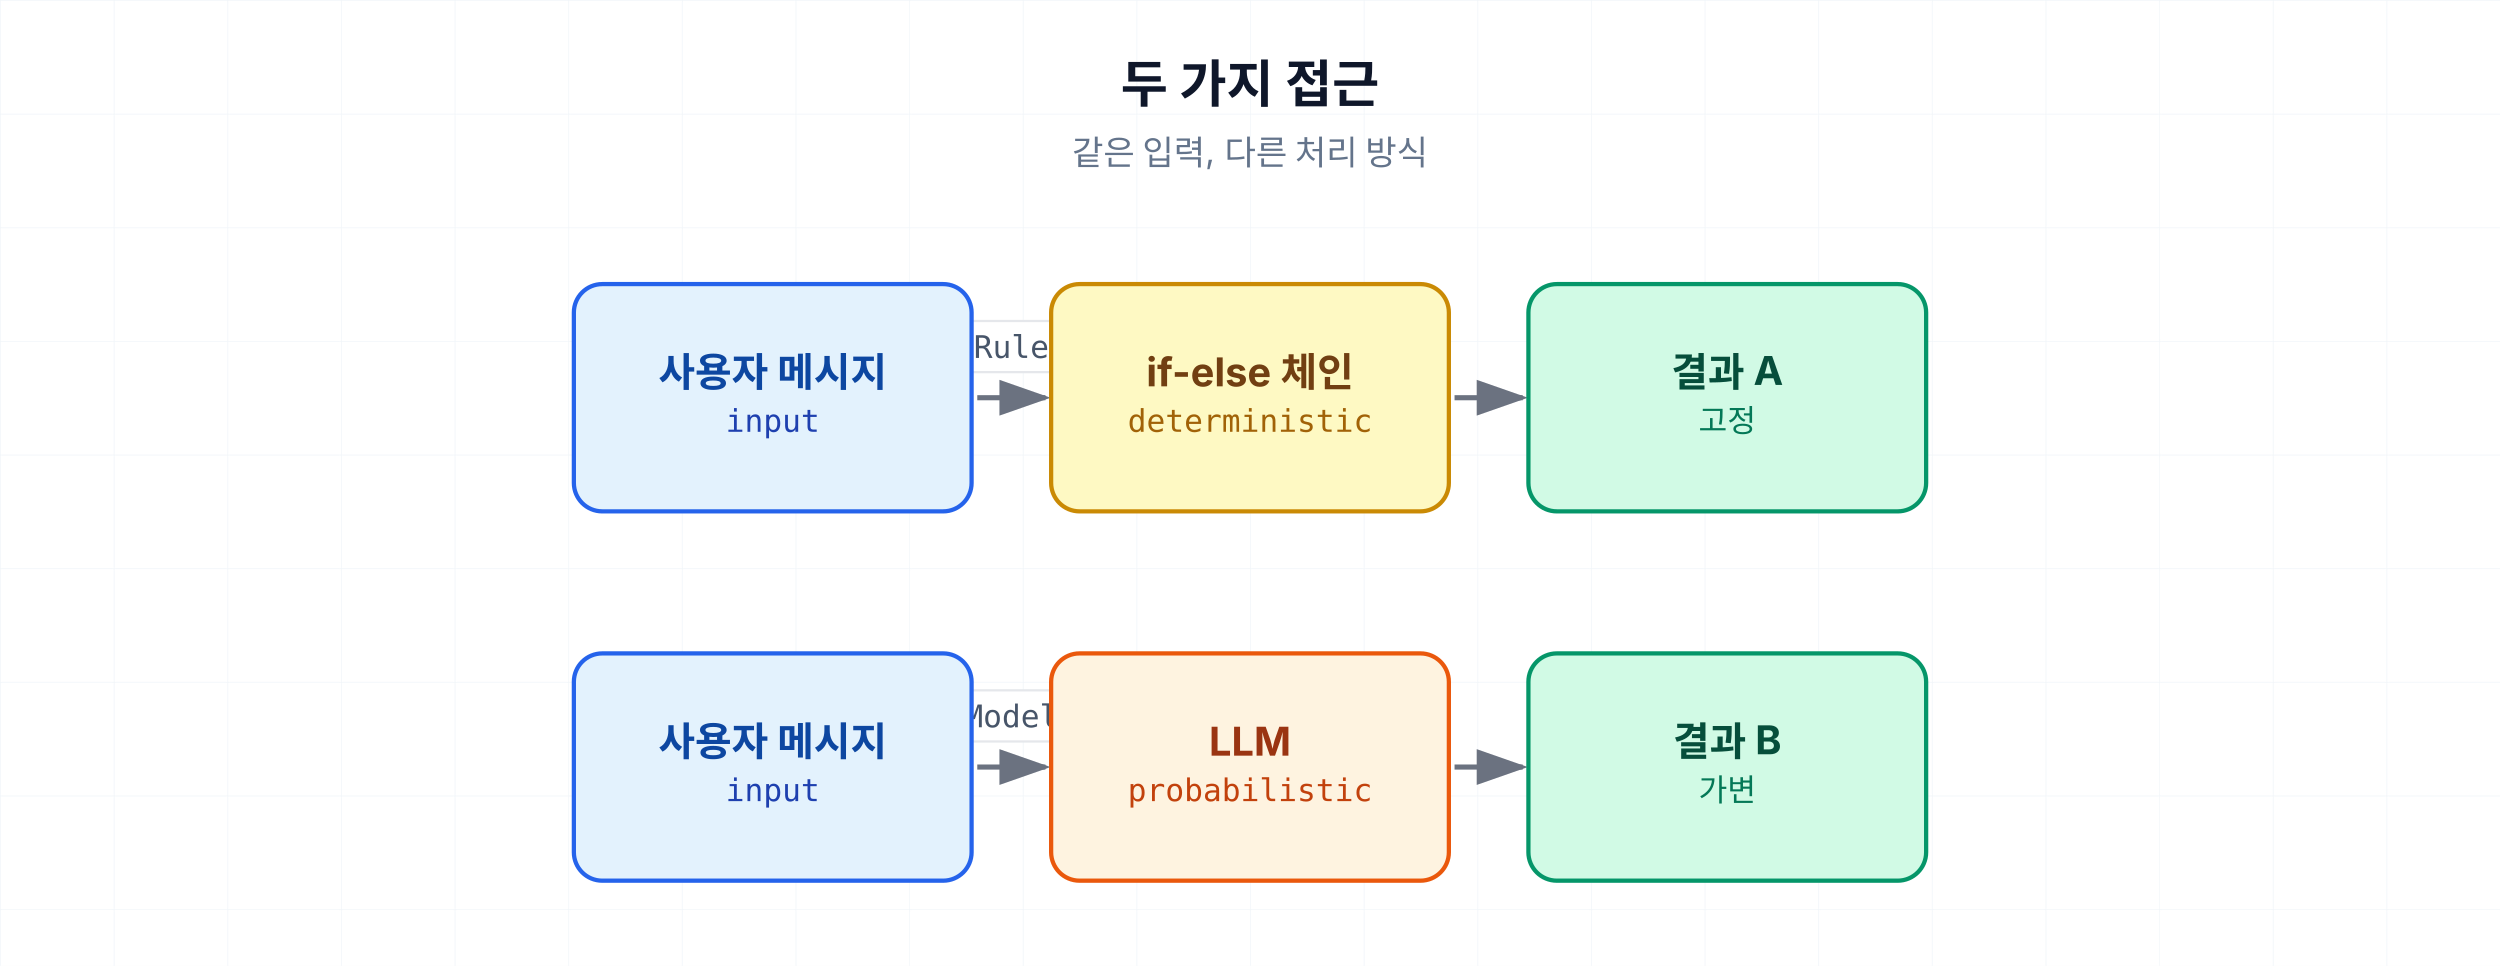
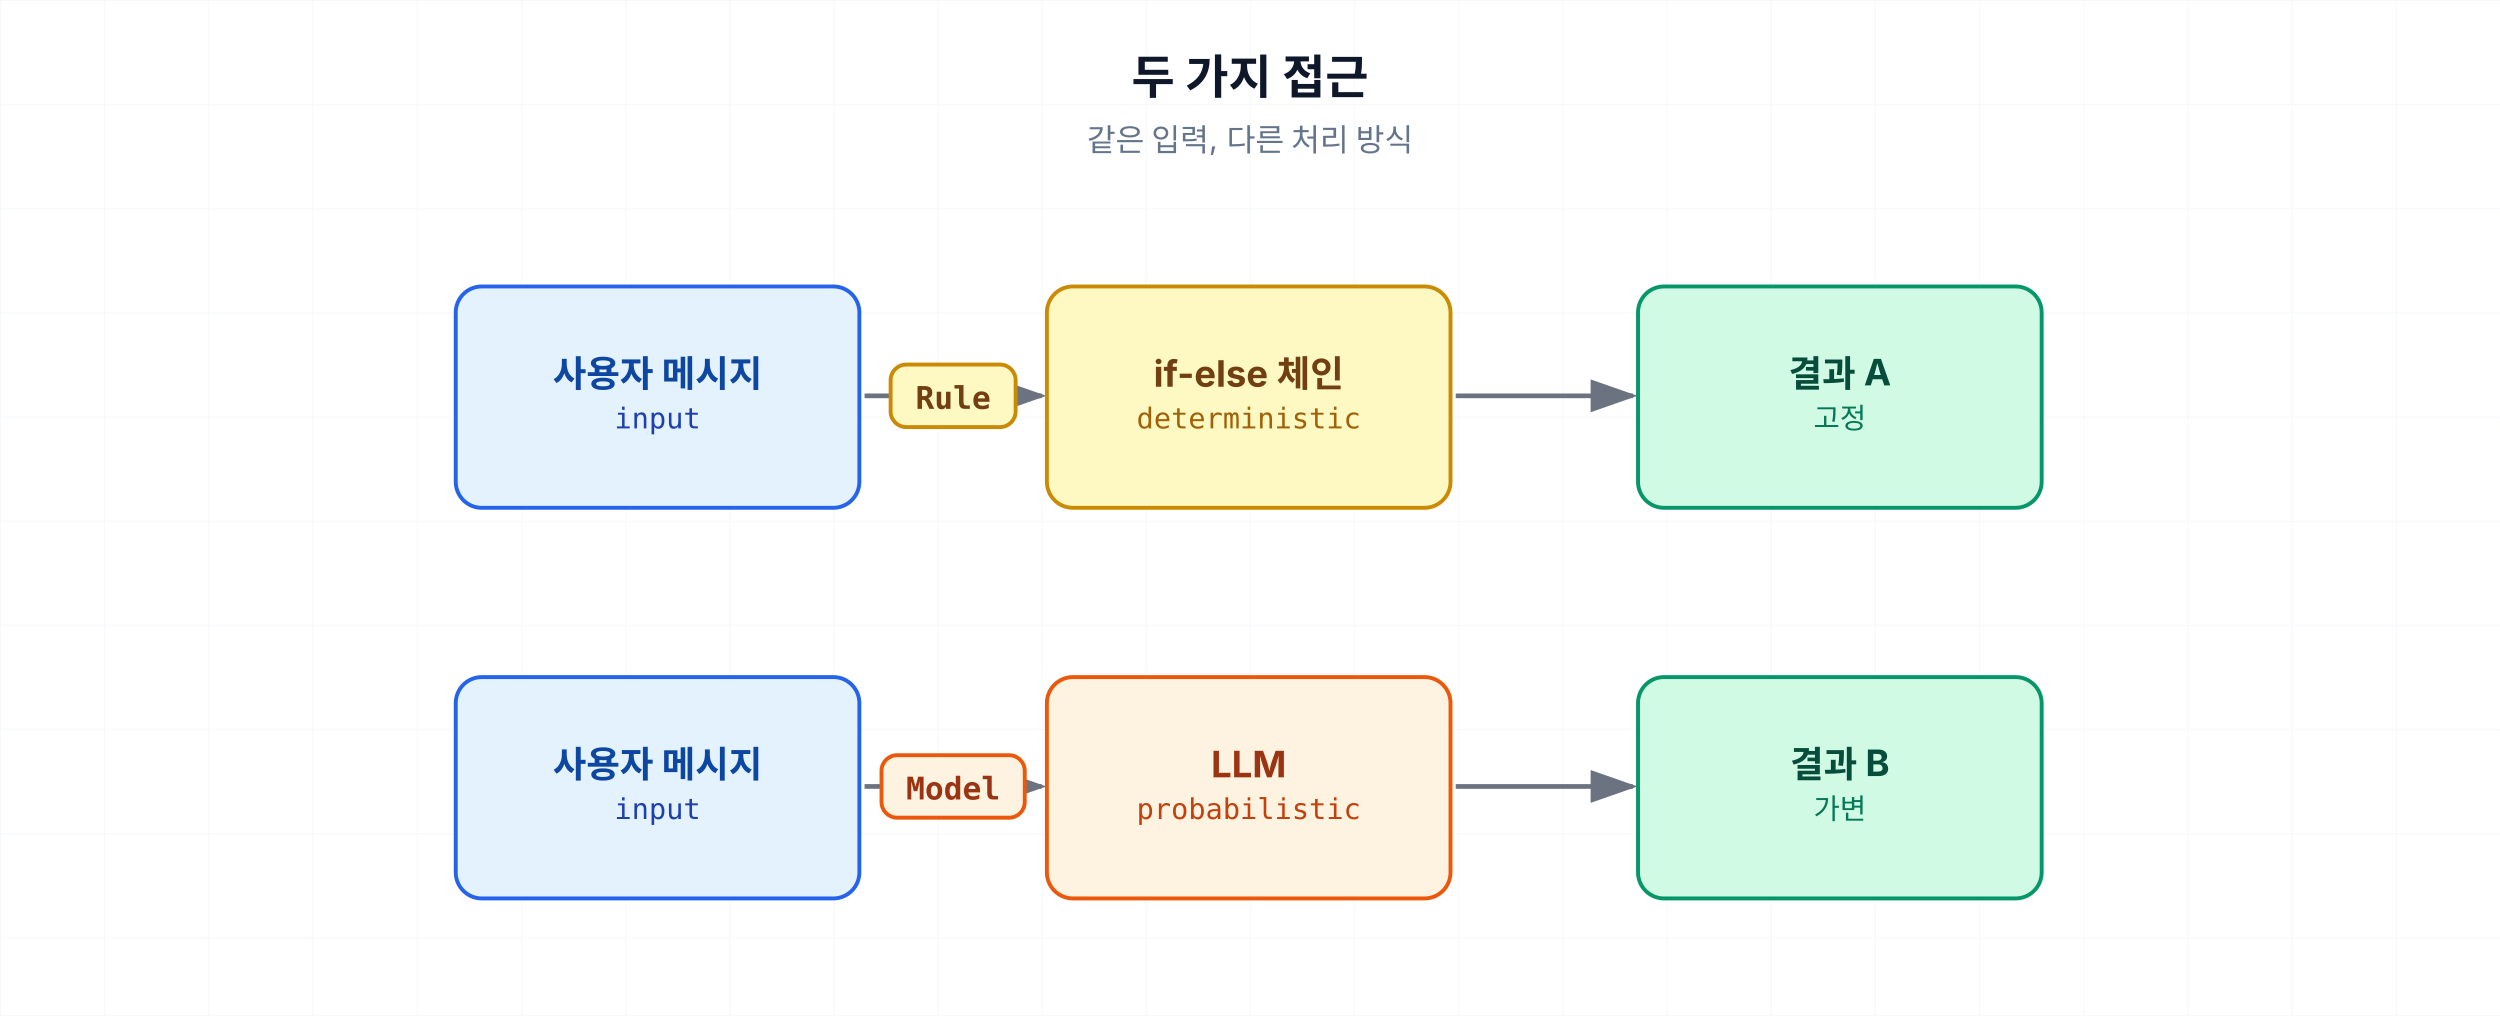
- <svg xmlns="http://www.w3.org/2000/svg" viewBox="0 0 880 340" font-family="Pretendard, -apple-system, BlinkMacSystemFont, sans-serif">
+ <svg xmlns="http://www.w3.org/2000/svg" viewBox="0 0 960 390" font-family="Pretendard, -apple-system, BlinkMacSystemFont, sans-serif">
  <defs>
    <pattern id="grid" width="40" height="40" patternUnits="userSpaceOnUse">
      <path d="M 40 0 L 0 0 0 40" fill="none" stroke="#f1f5f9" stroke-width="0.5" />
    </pattern>
    <marker id="arr" markerWidth="10" markerHeight="7" refX="9" refY="3.5" orient="auto">
      <polygon points="0,0 10,3.5 0,7" fill="#6b7280" />
    </marker>
    <marker id="arr-input" markerWidth="10" markerHeight="7" refX="9" refY="3.5" orient="auto">
      <polygon points="0,0 10,3.5 0,7" fill="#2563eb" />
    </marker>
    <marker id="arr-llm" markerWidth="10" markerHeight="7" refX="9" refY="3.5" orient="auto">
      <polygon points="0,0 10,3.5 0,7" fill="#ea580c" />
    </marker>
    <marker id="arr-model" markerWidth="10" markerHeight="7" refX="9" refY="3.5" orient="auto">
      <polygon points="0,0 10,3.5 0,7" fill="#7c3aed" />
    </marker>
    <marker id="arr-token" markerWidth="10" markerHeight="7" refX="9" refY="3.5" orient="auto">
      <polygon points="0,0 10,3.5 0,7" fill="#059669" />
    </marker>
    <marker id="arr-output" markerWidth="10" markerHeight="7" refX="9" refY="3.5" orient="auto">
      <polygon points="0,0 10,3.5 0,7" fill="#059669" />
    </marker>
    <marker id="arr-gate" markerWidth="10" markerHeight="7" refX="9" refY="3.5" orient="auto">
      <polygon points="0,0 10,3.5 0,7" fill="#ca8a04" />
    </marker>
    <marker id="arr-tool" markerWidth="10" markerHeight="7" refX="9" refY="3.5" orient="auto">
      <polygon points="0,0 10,3.5 0,7" fill="#0891b2" />
    </marker>
    <marker id="arr-memory" markerWidth="10" markerHeight="7" refX="9" refY="3.5" orient="auto">
      <polygon points="0,0 10,3.5 0,7" fill="#db2777" />
    </marker>
    <marker id="arr-error" markerWidth="10" markerHeight="7" refX="9" refY="3.5" orient="auto">
      <polygon points="0,0 10,3.5 0,7" fill="#dc2626" />
    </marker>
  </defs>
-   <rect width="880" height="340" fill="#ffffff" />
-   <rect width="880" height="340" fill="url(#grid)" />
-   <text x="440" y="36" text-anchor="middle" font-size="18" font-weight="700" fill="#0f172a">두 가지 접근</text>
-   <text x="440" y="58" text-anchor="middle" font-size="12" fill="#64748b">같은 입력, 다른 처리 방식</text>
-   <path d="M 344,140 L 368,140" stroke="#6b7280" stroke-width="1.8" fill="none" marker-end="url(#arr)" />
-   <rect x="334.0" y="113.0" width="44" height="18" rx="4" fill="#ffffff" stroke="#e5e7eb" stroke-width="0.8" />
-   <text x="356.0" y="126.0" text-anchor="middle" font-size="11" font-family="JetBrains Mono, monospace" fill="#475569">Rule</text>
-   <path d="M 512,140 L 536,140" stroke="#6b7280" stroke-width="1.8" fill="none" marker-end="url(#arr)" />
-   <path d="M 344,270 L 368,270" stroke="#6b7280" stroke-width="1.8" fill="none" marker-end="url(#arr)" />
-   <rect x="330.5" y="243.0" width="51" height="18" rx="4" fill="#ffffff" stroke="#e5e7eb" stroke-width="0.8" />
-   <text x="356.0" y="256.0" text-anchor="middle" font-size="11" font-family="JetBrains Mono, monospace" fill="#475569">Model</text>
-   <path d="M 512,270 L 536,270" stroke="#6b7280" stroke-width="1.8" fill="none" marker-end="url(#arr)" />
-   <rect x="202" y="100" width="140" height="80" rx="10" fill="#ffffff" />
-   <rect x="202" y="100" width="140" height="80" rx="10" fill="#e3f2fd" stroke="#2563eb" stroke-width="1.5" />
-   <text x="272.0" y="136.0" text-anchor="middle" font-size="14" font-weight="700" fill="#0d47a1">사용자 메시지</text>
-   <text x="272.0" y="152.0" text-anchor="middle" font-size="11" font-family="JetBrains Mono, monospace" fill="#1e40af">input</text>
-   <rect x="370" y="100" width="140" height="80" rx="10" fill="#ffffff" />
-   <rect x="370" y="100" width="140" height="80" rx="10" fill="#fef9c3" stroke="#ca8a04" stroke-width="1.5" />
-   <text x="440.0" y="136.0" text-anchor="middle" font-size="14" font-weight="700" fill="#713f12">if-else 체인</text>
-   <text x="440.0" y="152.0" text-anchor="middle" font-size="11" font-family="JetBrains Mono, monospace" fill="#a16207">deterministic</text>
-   <rect x="538" y="100" width="140" height="80" rx="10" fill="#ffffff" />
-   <rect x="538" y="100" width="140" height="80" rx="10" fill="#d1fae5" stroke="#059669" stroke-width="1.5" />
-   <text x="608.0" y="136.0" text-anchor="middle" font-size="14" font-weight="700" fill="#064e3b">결과 A</text>
-   <text x="608.0" y="152.0" text-anchor="middle" font-size="11" font-family="JetBrains Mono, monospace" fill="#047857">고정</text>
-   <rect x="202" y="230" width="140" height="80" rx="10" fill="#ffffff" />
-   <rect x="202" y="230" width="140" height="80" rx="10" fill="#e3f2fd" stroke="#2563eb" stroke-width="1.5" />
-   <text x="272.0" y="266.0" text-anchor="middle" font-size="14" font-weight="700" fill="#0d47a1">사용자 메시지</text>
-   <text x="272.0" y="282.0" text-anchor="middle" font-size="11" font-family="JetBrains Mono, monospace" fill="#1e40af">input</text>
-   <rect x="370" y="230" width="140" height="80" rx="10" fill="#ffffff" />
-   <rect x="370" y="230" width="140" height="80" rx="10" fill="#fef3e0" stroke="#ea580c" stroke-width="1.5" />
-   <text x="440.0" y="266.0" text-anchor="middle" font-size="14" font-weight="700" fill="#9a3412">LLM</text>
-   <text x="440.0" y="282.0" text-anchor="middle" font-size="11" font-family="JetBrains Mono, monospace" fill="#c2410c">probabilistic</text>
-   <rect x="538" y="230" width="140" height="80" rx="10" fill="#ffffff" />
-   <rect x="538" y="230" width="140" height="80" rx="10" fill="#d1fae5" stroke="#059669" stroke-width="1.5" />
-   <text x="608.0" y="266.0" text-anchor="middle" font-size="14" font-weight="700" fill="#064e3b">결과 B</text>
-   <text x="608.0" y="282.0" text-anchor="middle" font-size="11" font-family="JetBrains Mono, monospace" fill="#047857">가변</text>
+   <rect width="960" height="390" fill="#ffffff" />
+   <rect width="960" height="390" fill="url(#grid)" />
+   <text x="480" y="36" text-anchor="middle" font-size="18" font-weight="700" fill="#0f172a">두 가지 접근</text>
+   <text x="480" y="58" text-anchor="middle" font-size="12" fill="#64748b">같은 입력, 다른 처리 방식</text>
+   <path d="M 332,152 L 400,152" stroke="#6b7280" stroke-width="1.8" fill="none" marker-end="url(#arr)" />
+   <path d="M 332,302 L 400,302" stroke="#6b7280" stroke-width="1.8" fill="none" marker-end="url(#arr)" />
+   <path d="M 559,152 L 627,152" stroke="#6b7280" stroke-width="1.8" fill="none" marker-end="url(#arr)" />
+   <path d="M 559,302 L 627,302" stroke="#6b7280" stroke-width="1.8" fill="none" marker-end="url(#arr)" />
+   <rect x="175" y="110" width="155" height="85" rx="10" fill="#ffffff" />
+   <rect x="175" y="110" width="155" height="85" rx="10" fill="#e3f2fd" stroke="#2563eb" stroke-width="1.5" />
+   <text x="252.5" y="148.5" text-anchor="middle" font-size="14" font-weight="700" fill="#0d47a1">사용자 메시지</text>
+   <text x="252.5" y="164.5" text-anchor="middle" font-size="11" font-family="JetBrains Mono, monospace" fill="#1e40af">input</text>
+   <rect x="402" y="110" width="155" height="85" rx="10" fill="#ffffff" />
+   <rect x="402" y="110" width="155" height="85" rx="10" fill="#fef9c3" stroke="#ca8a04" stroke-width="1.5" />
+   <text x="479.5" y="148.5" text-anchor="middle" font-size="14" font-weight="700" fill="#713f12">if-else 체인</text>
+   <text x="479.5" y="164.5" text-anchor="middle" font-size="11" font-family="JetBrains Mono, monospace" fill="#a16207">deterministic</text>
+   <rect x="629" y="110" width="155" height="85" rx="10" fill="#ffffff" />
+   <rect x="629" y="110" width="155" height="85" rx="10" fill="#d1fae5" stroke="#059669" stroke-width="1.5" />
+   <text x="706.5" y="148.5" text-anchor="middle" font-size="14" font-weight="700" fill="#064e3b">결과 A</text>
+   <text x="706.5" y="164.5" text-anchor="middle" font-size="11" font-family="JetBrains Mono, monospace" fill="#047857">고정</text>
+   <rect x="175" y="260" width="155" height="85" rx="10" fill="#ffffff" />
+   <rect x="175" y="260" width="155" height="85" rx="10" fill="#e3f2fd" stroke="#2563eb" stroke-width="1.5" />
+   <text x="252.5" y="298.5" text-anchor="middle" font-size="14" font-weight="700" fill="#0d47a1">사용자 메시지</text>
+   <text x="252.5" y="314.5" text-anchor="middle" font-size="11" font-family="JetBrains Mono, monospace" fill="#1e40af">input</text>
+   <rect x="402" y="260" width="155" height="85" rx="10" fill="#ffffff" />
+   <rect x="402" y="260" width="155" height="85" rx="10" fill="#fef3e0" stroke="#ea580c" stroke-width="1.5" />
+   <text x="479.5" y="298.5" text-anchor="middle" font-size="14" font-weight="700" fill="#9a3412">LLM</text>
+   <text x="479.5" y="314.5" text-anchor="middle" font-size="11" font-family="JetBrains Mono, monospace" fill="#c2410c">probabilistic</text>
+   <rect x="629" y="260" width="155" height="85" rx="10" fill="#ffffff" />
+   <rect x="629" y="260" width="155" height="85" rx="10" fill="#d1fae5" stroke="#059669" stroke-width="1.5" />
+   <text x="706.5" y="298.5" text-anchor="middle" font-size="14" font-weight="700" fill="#064e3b">결과 B</text>
+   <text x="706.5" y="314.5" text-anchor="middle" font-size="11" font-family="JetBrains Mono, monospace" fill="#047857">가변</text>
+   <rect x="342.0" y="140" width="48" height="24" rx="6" fill="#fef9c3" stroke="#ca8a04" stroke-width="1.5" />
+   <text x="366" y="157" text-anchor="middle" font-size="12" font-weight="700" font-family="JetBrains Mono, monospace" fill="#713f12">Rule</text>
+   <rect x="338.5" y="290" width="55" height="24" rx="6" fill="#fef3e0" stroke="#ea580c" stroke-width="1.5" />
+   <text x="366" y="307" text-anchor="middle" font-size="12" font-weight="700" font-family="JetBrains Mono, monospace" fill="#9a3412">Model</text>
</svg>
